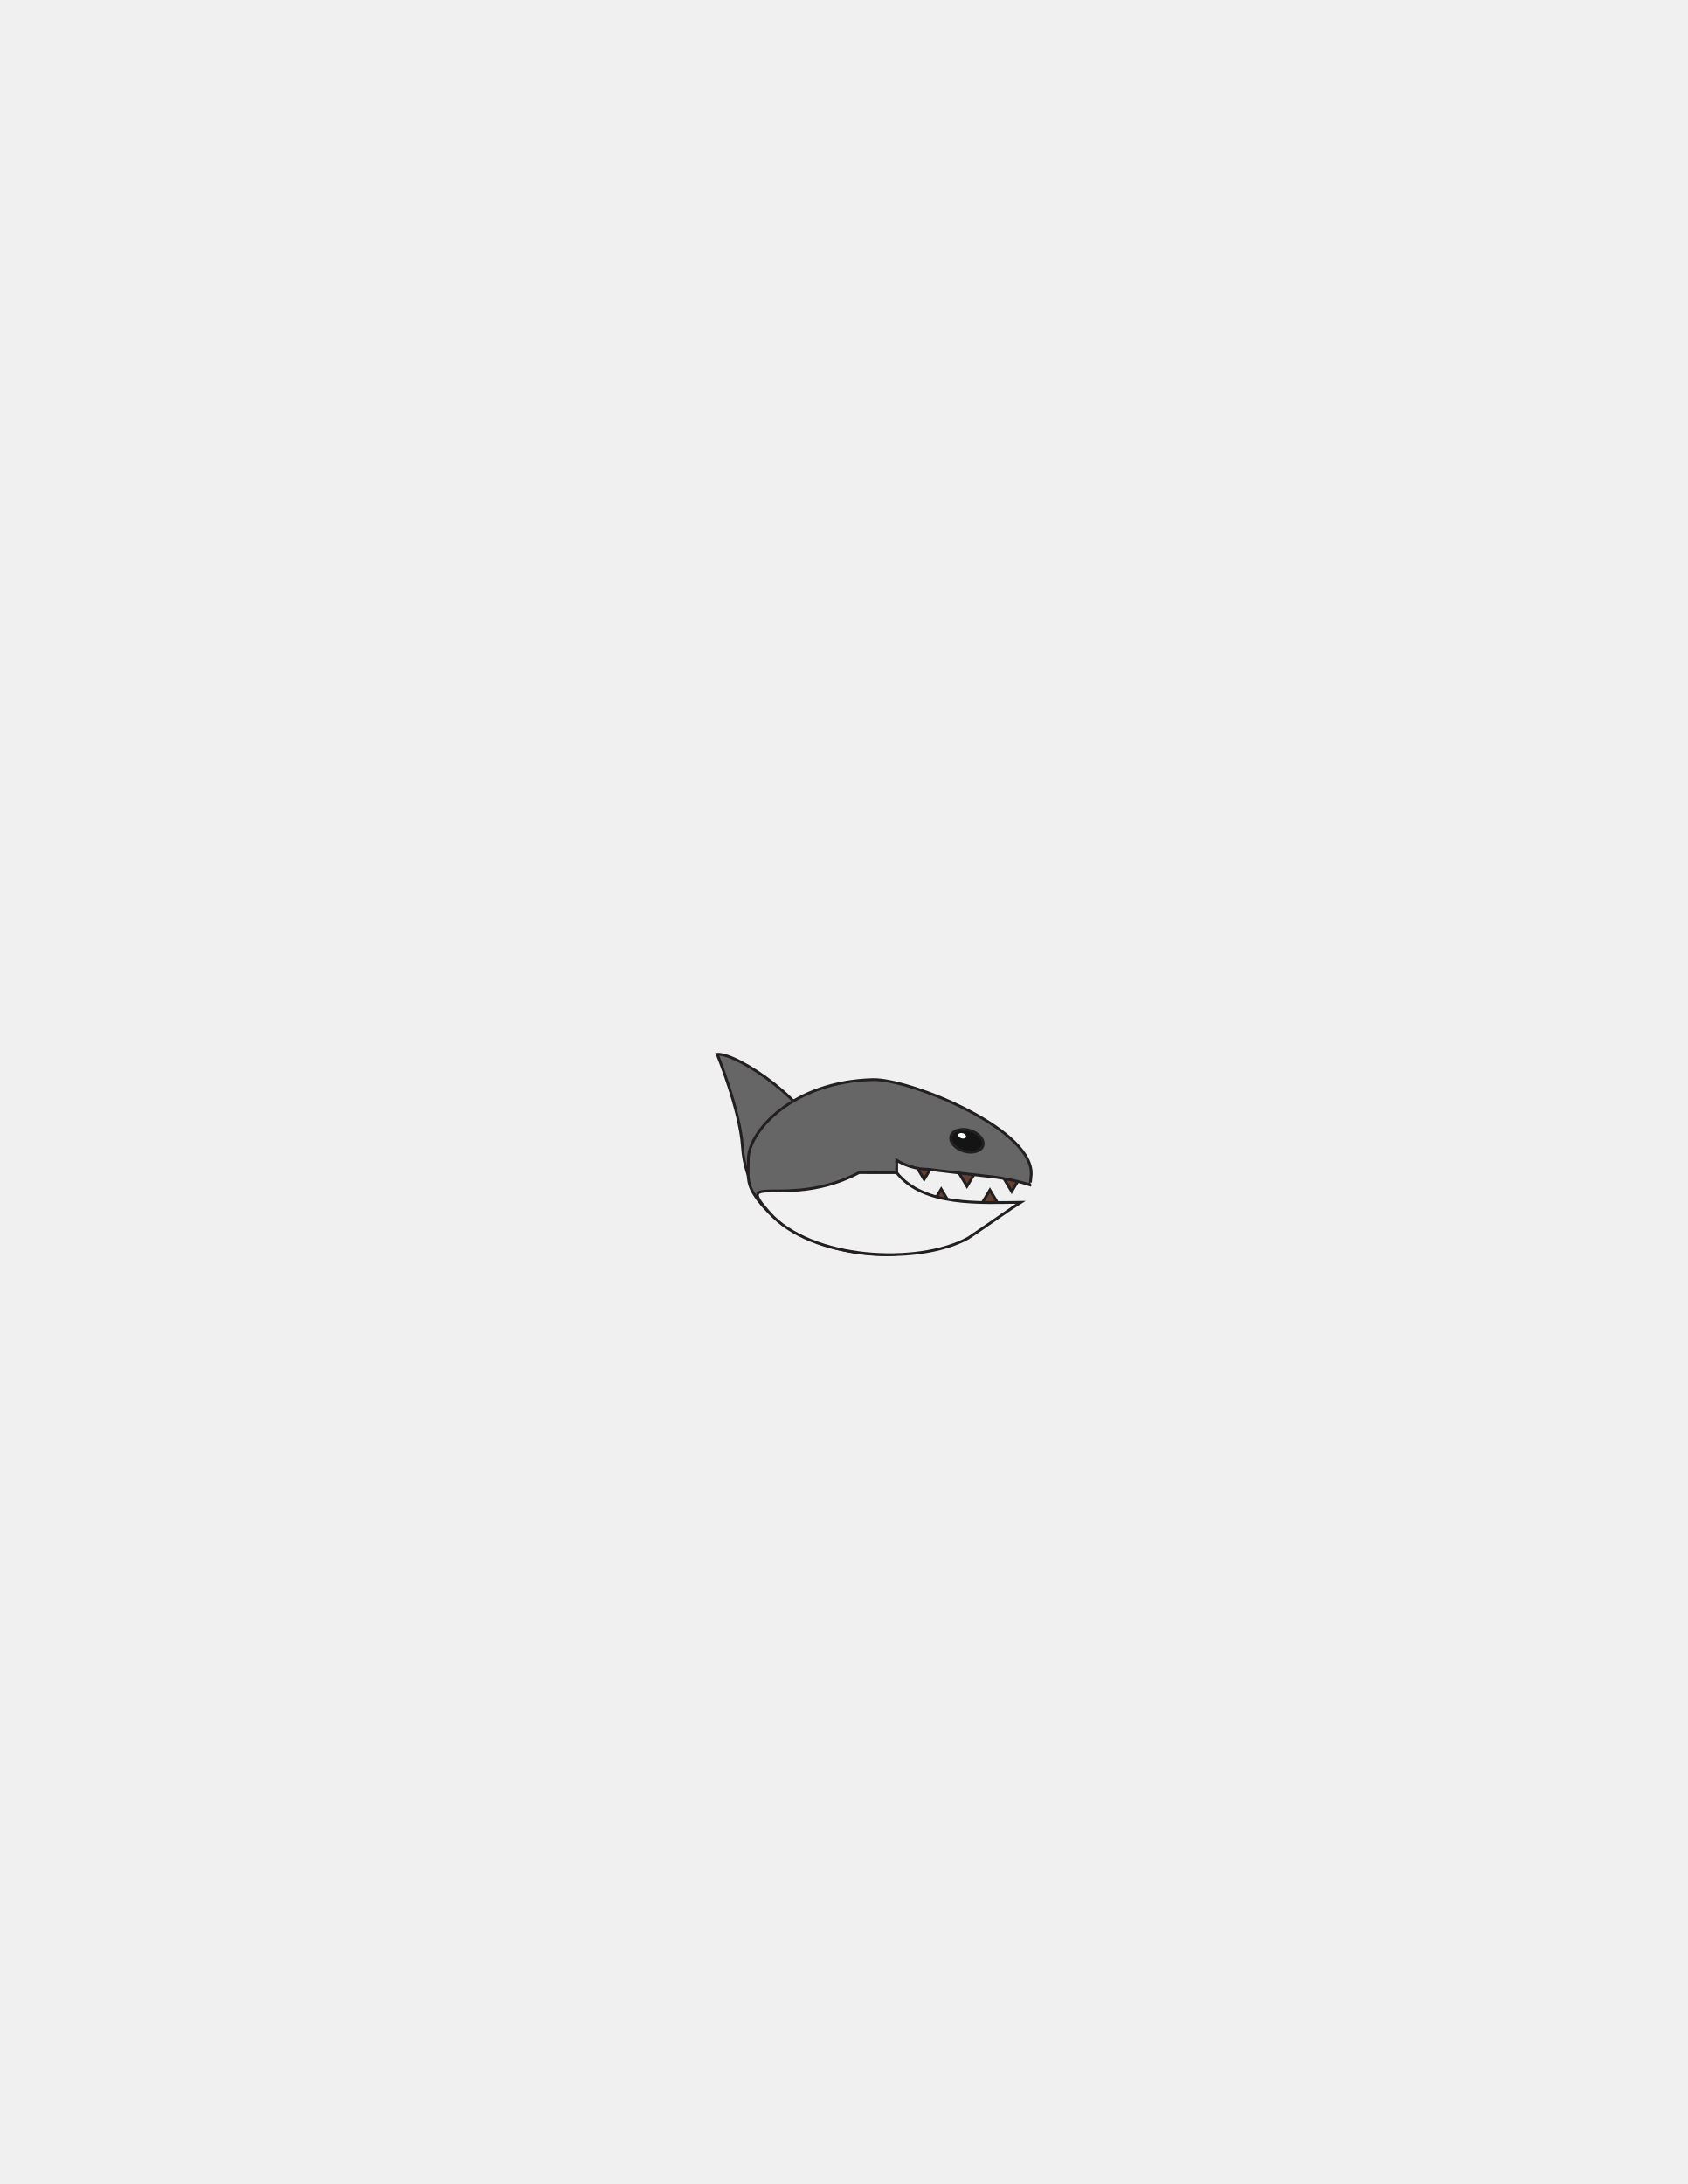
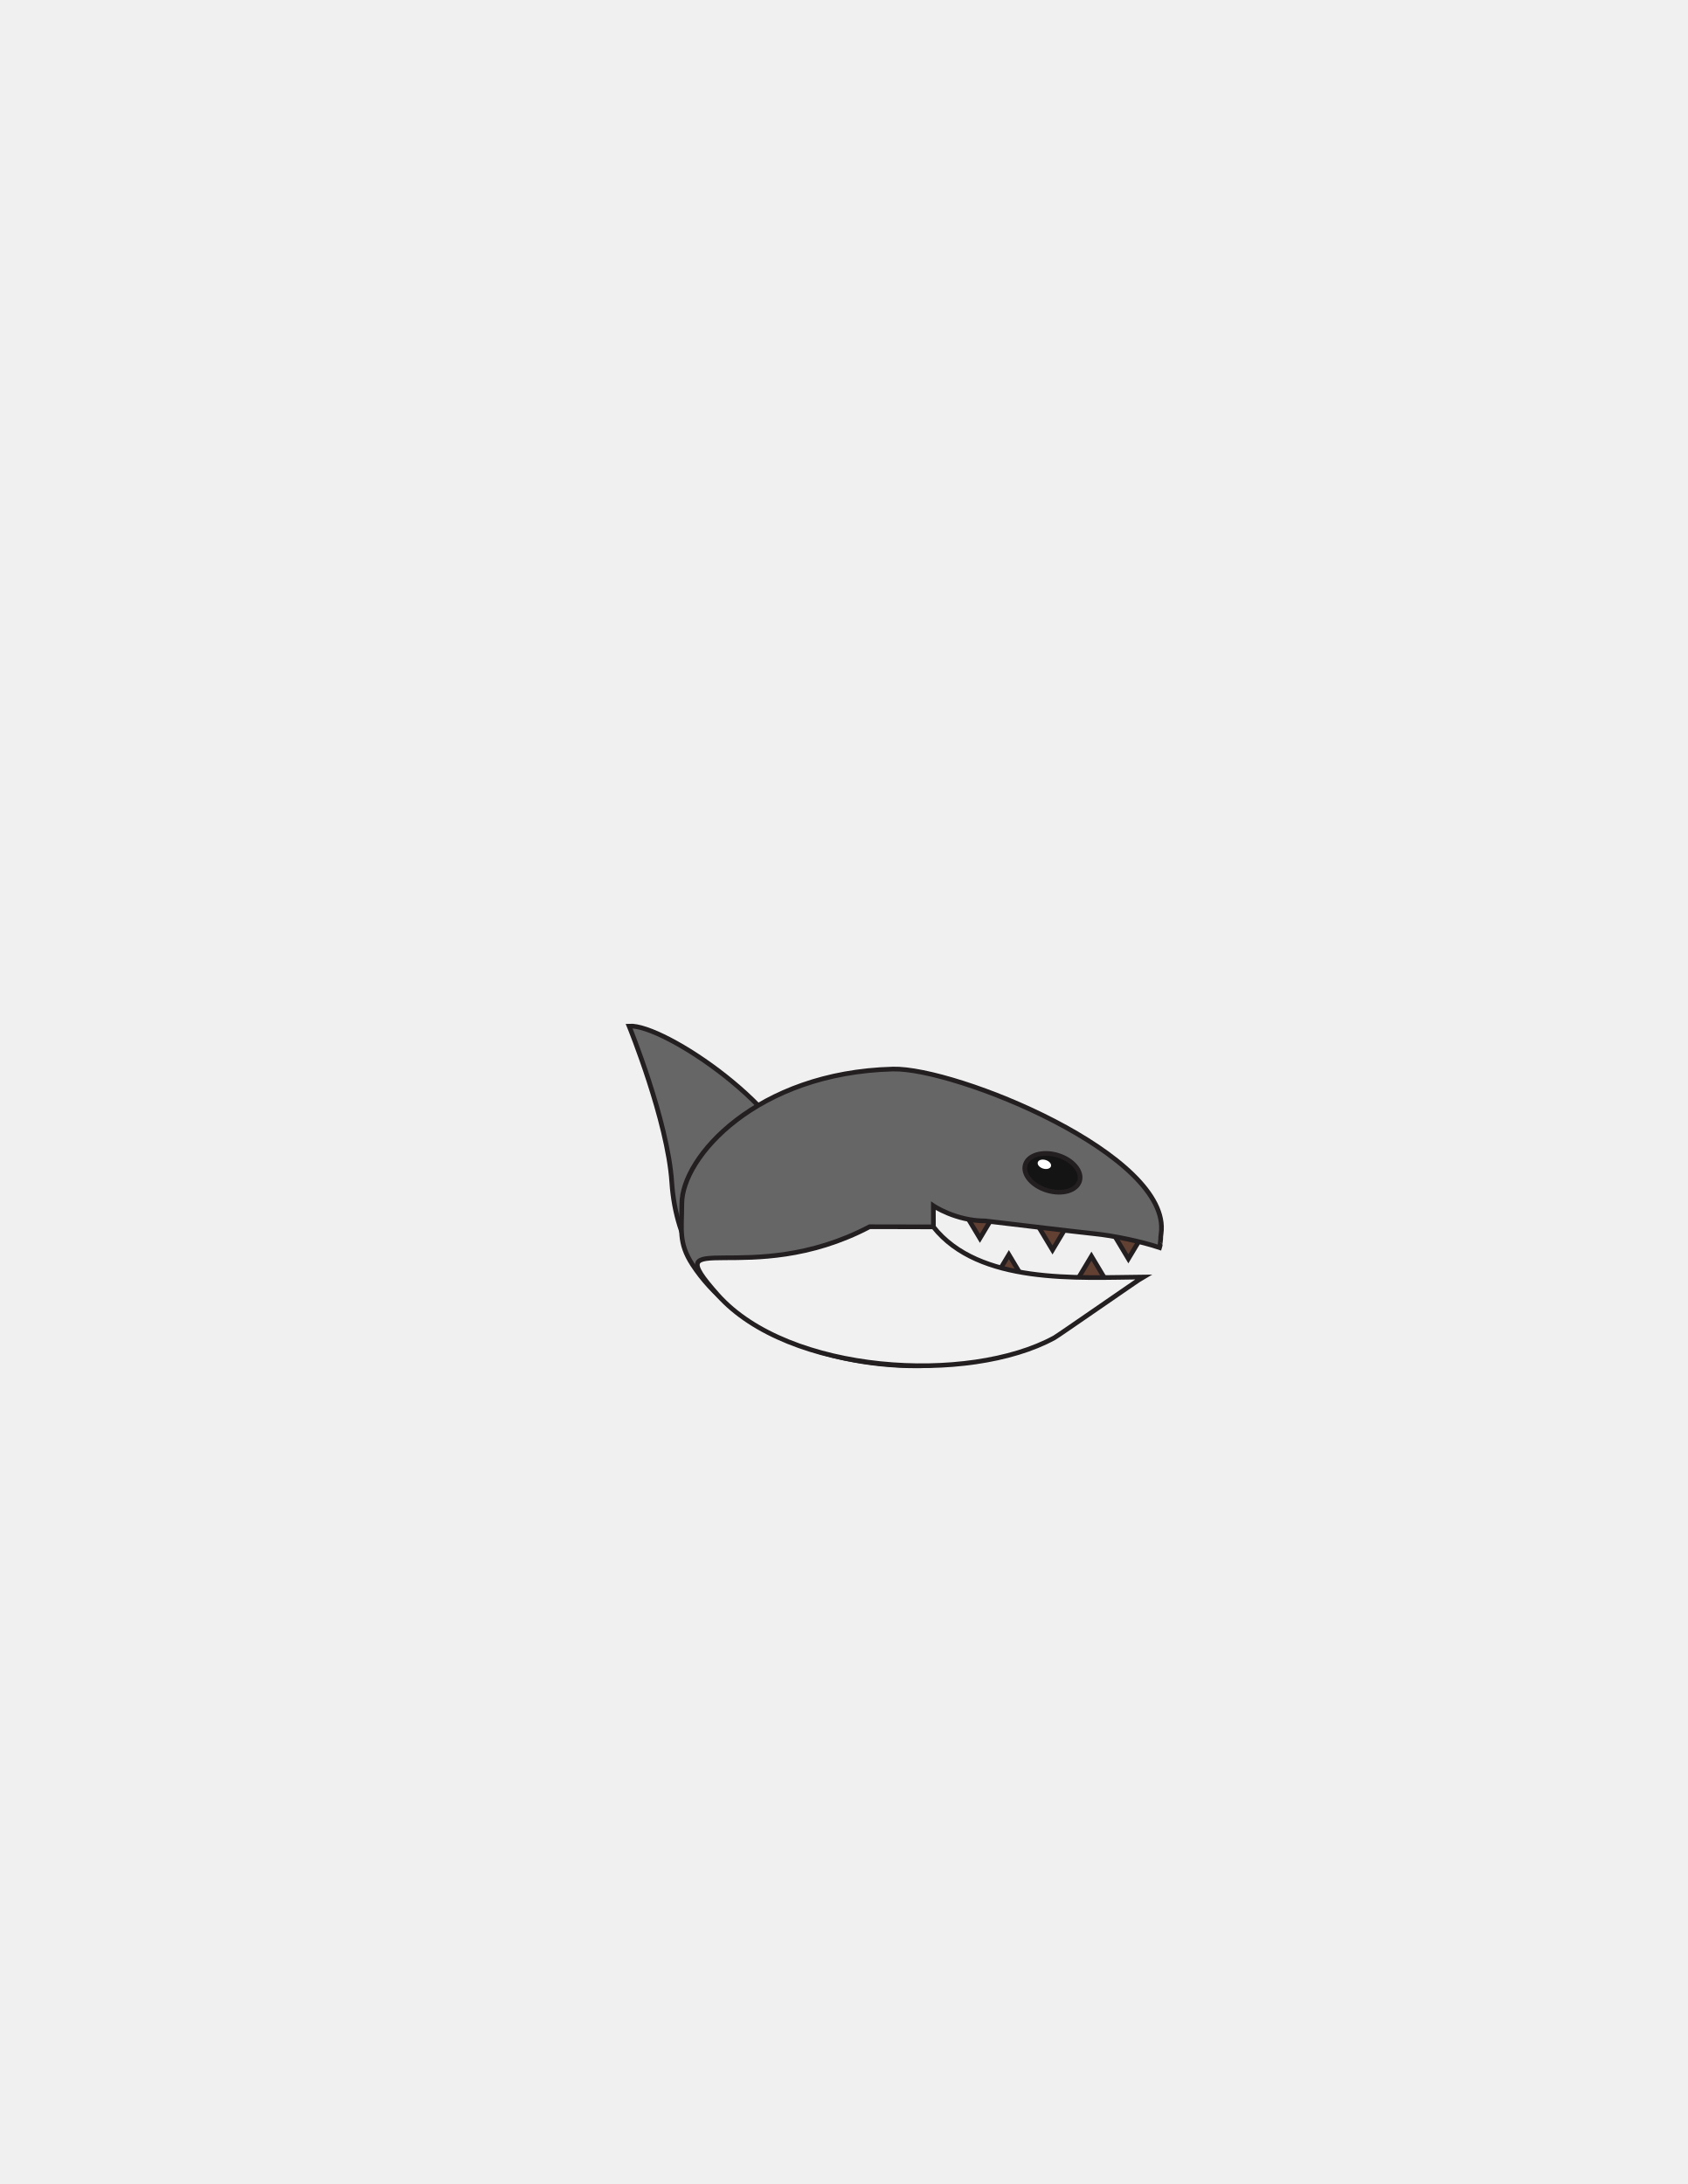
<svg xmlns="http://www.w3.org/2000/svg" version="1.1" id="Layer_1" x="0px" y="0px" width="612px" height="792px" viewBox="0 0 612 792" enable-background="new 0 0 612 792" xml:space="preserve">
-   <rect id="head_frame_1_" x="230.5" y="331.5" fill-opacity="0" fill="#231F20" width="151" height="131" />
-   <polygon fill="#634132" stroke="#231F20" stroke-miterlimit="10" points="366.835,432.102 371,425.148 366.835,425.148   362.67,425.148 " />
-   <polygon fill="#634132" stroke="#231F20" stroke-miterlimit="10" points="350.61,430.208 354.775,423.254 350.61,423.255   346.445,423.255 " />
-   <polygon fill="#634132" stroke="#231F20" stroke-miterlimit="10" points="335.085,427.719 339.25,420.765 335.085,420.766   330.92,420.766 " />
-   <polygon fill="#634132" stroke="#231F20" stroke-miterlimit="10" points="358.94,431.547 363.105,438.5 358.94,438.5 354.775,438.5   " />
-   <polygon fill="#634132" stroke="#231F20" stroke-miterlimit="10" points="341.28,431.208 345.445,438.162 341.28,438.161   337.115,438.161 " />
-   <path id="PRIMARY_1_" fill="#666666" stroke="#231F20" stroke-miterlimit="10" d="M296.262,413.986  c0.862,13.183-4.498,24.268-11.975,24.758c-7.479,0.489-14.237-9.802-15.101-22.985c-0.863-13.185-9.135-33.458-9.135-33.458  C267.529,381.811,295.397,400.801,296.262,413.986z" />
-   <path id="PRIMARY" fill="#666666" stroke="#231F20" stroke-miterlimit="10" d="M319.207,425.584c0,0,2.224,0,5.931,0  c-0.002-0.106-0.013-4.729-0.013-4.834c0,0,4.768,3.25,11.125,3.25c-0.001-0.009,0,0,0,0s20.356,2.443,23.25,2.73  c4.176,0.415,10.253,1.703,14.003,2.973c0.33-1.168,0,0,0.17-1.204c0.171-1.211-0.013-0.538,0.162-1.769  c2.385-16.827-44.001-35.563-57.335-35.23c-29.146,0.728-45.167,18.834-45.167,28.834c0,5.467-0.772,8.323,2.263,12.994  c8.312,12.793,26.708,21.686,48.065,21.686c11.3,0,9.002-5.191,17.588-9.43c-1.337,0.198-2.701,0.31-4.091,0.31  C319.304,445.894,319.207,434.834,319.207,425.584z" />
-   <path id="SECONDARY" fill="#F1F1F1" stroke="#231F20" stroke-miterlimit="10" d="M325.127,425.268  C325.127,425.268,318.771,425.268,325.127,425.268C325.127,425.26,325.127,425.275,325.127,425.268L325.127,425.268l-13.627-0.026  c-25.805,13.572-46.094-0.704-32.5,14.563c15.163,17.03,53.717,19.192,72,9.196c0.866-0.474,18.215-12.56,19-13  C356,436.125,334.875,437.625,325.127,425.268z" />
-   <ellipse transform="matrix(0.9574 0.2886 -0.2886 0.9574 134.33 -83.5858)" fill-opacity="0.8" stroke="#231F20" stroke-miterlimit="10" cx="350.61" cy="413.729" rx="6.067" ry="3.929" />
-   <ellipse transform="matrix(0.9575 0.2885 -0.2885 0.9575 133.6773 -83.1376)" fill="#FFFFFF" cx="348.849" cy="411.877" rx="1.472" ry="0.954" />
+   <rect id="head_frame_1_" x="178" y="286" fill="#231F20" fill-opacity="0" width="256" height="222" />
+   <polygon fill="#634132" stroke="#231F20" stroke-width="1.695" stroke-miterlimit="10" points="409.138,456.485 416.198,444.702   409.138,444.702 402.076,444.702 " />
+   <polygon fill="#634132" stroke="#231F20" stroke-width="1.695" stroke-miterlimit="10" points="381.631,453.276 388.692,441.491   381.631,441.493 374.569,441.493 " />
+   <polygon fill="#634132" stroke="#231F20" stroke-width="1.695" stroke-miterlimit="10" points="355.31,449.058 362.371,437.272   355.31,437.274 348.248,437.274 " />
+   <polygon fill="#634132" stroke="#231F20" stroke-width="1.695" stroke-miterlimit="10" points="395.753,455.545 402.814,467.328   395.753,467.328 388.692,467.328 " />
+   <polygon fill="#634132" stroke="#231F20" stroke-width="1.695" stroke-miterlimit="10" points="365.813,454.971 372.874,466.756   365.813,466.754 358.752,466.754 " />
+   <path id="PRIMARY_1_" fill="#666666" stroke="#231F20" stroke-width="1.695" stroke-miterlimit="10" d="M289.491,425.786  c1.461,22.34-7.625,41.125-20.302,41.956c-12.68,0.829-24.138-16.611-25.602-38.952c-1.463-22.344-15.487-56.7-15.487-56.7  C240.777,371.26,288.024,403.441,289.491,425.786z" />
+   <path id="PRIMARY" fill="#666666" stroke="#231F20" stroke-width="1.695" stroke-miterlimit="10" d="M328.391,445.44  c0,0,3.77,0,10.055,0c-0.003-0.179-0.021-8.014-0.021-8.192c0,0,8.083,5.508,18.861,5.508c-0.002-0.015,0,0,0,0  s34.512,4.141,39.417,4.627c7.079,0.702,17.382,2.885,23.74,5.038c0.56-1.979,0,0,0.288-2.041c0.289-2.052-0.021-0.912,0.274-2.997  c4.043-28.516-74.598-60.268-97.203-59.704c-49.414,1.234-76.575,31.917-76.575,48.864c0,9.265-1.309,14.105,3.837,22.021  c14.092,21.68,45.28,36.75,81.488,36.75c19.157,0,15.261-8.796,29.817-15.98c-2.267,0.336-4.579,0.524-6.936,0.524  C328.555,479.857,328.391,461.115,328.391,445.44z" />
+   <path id="SECONDARY" fill="#F1F1F1" stroke="#231F20" stroke-width="1.695" stroke-miterlimit="10" d="M338.427,444.904  C338.427,444.904,327.652,444.904,338.427,444.904C338.427,444.891,338.427,444.917,338.427,444.904L338.427,444.904l-23.103-0.044  c-43.749,23.001-78.146-1.192-55.099,24.679c25.707,28.86,91.07,32.524,122.066,15.585c1.469-0.803,30.881-21.284,32.212-22.03  C390.769,463.304,354.954,465.846,338.427,444.904z" />
+   <ellipse transform="matrix(0.2887 -0.9574 0.9574 0.2887 -135.7562 667.8842)" fill-opacity="0.8" stroke="#231F20" stroke-width="1.695" stroke-miterlimit="10" cx="381.616" cy="425.308" rx="6.659" ry="10.286" />
+   <ellipse transform="matrix(0.2881 -0.9576 0.9576 0.2881 -134.7227 663.2056)" fill="#FFFFFF" cx="378.687" cy="422.212" rx="1.617" ry="2.496" />
</svg>
